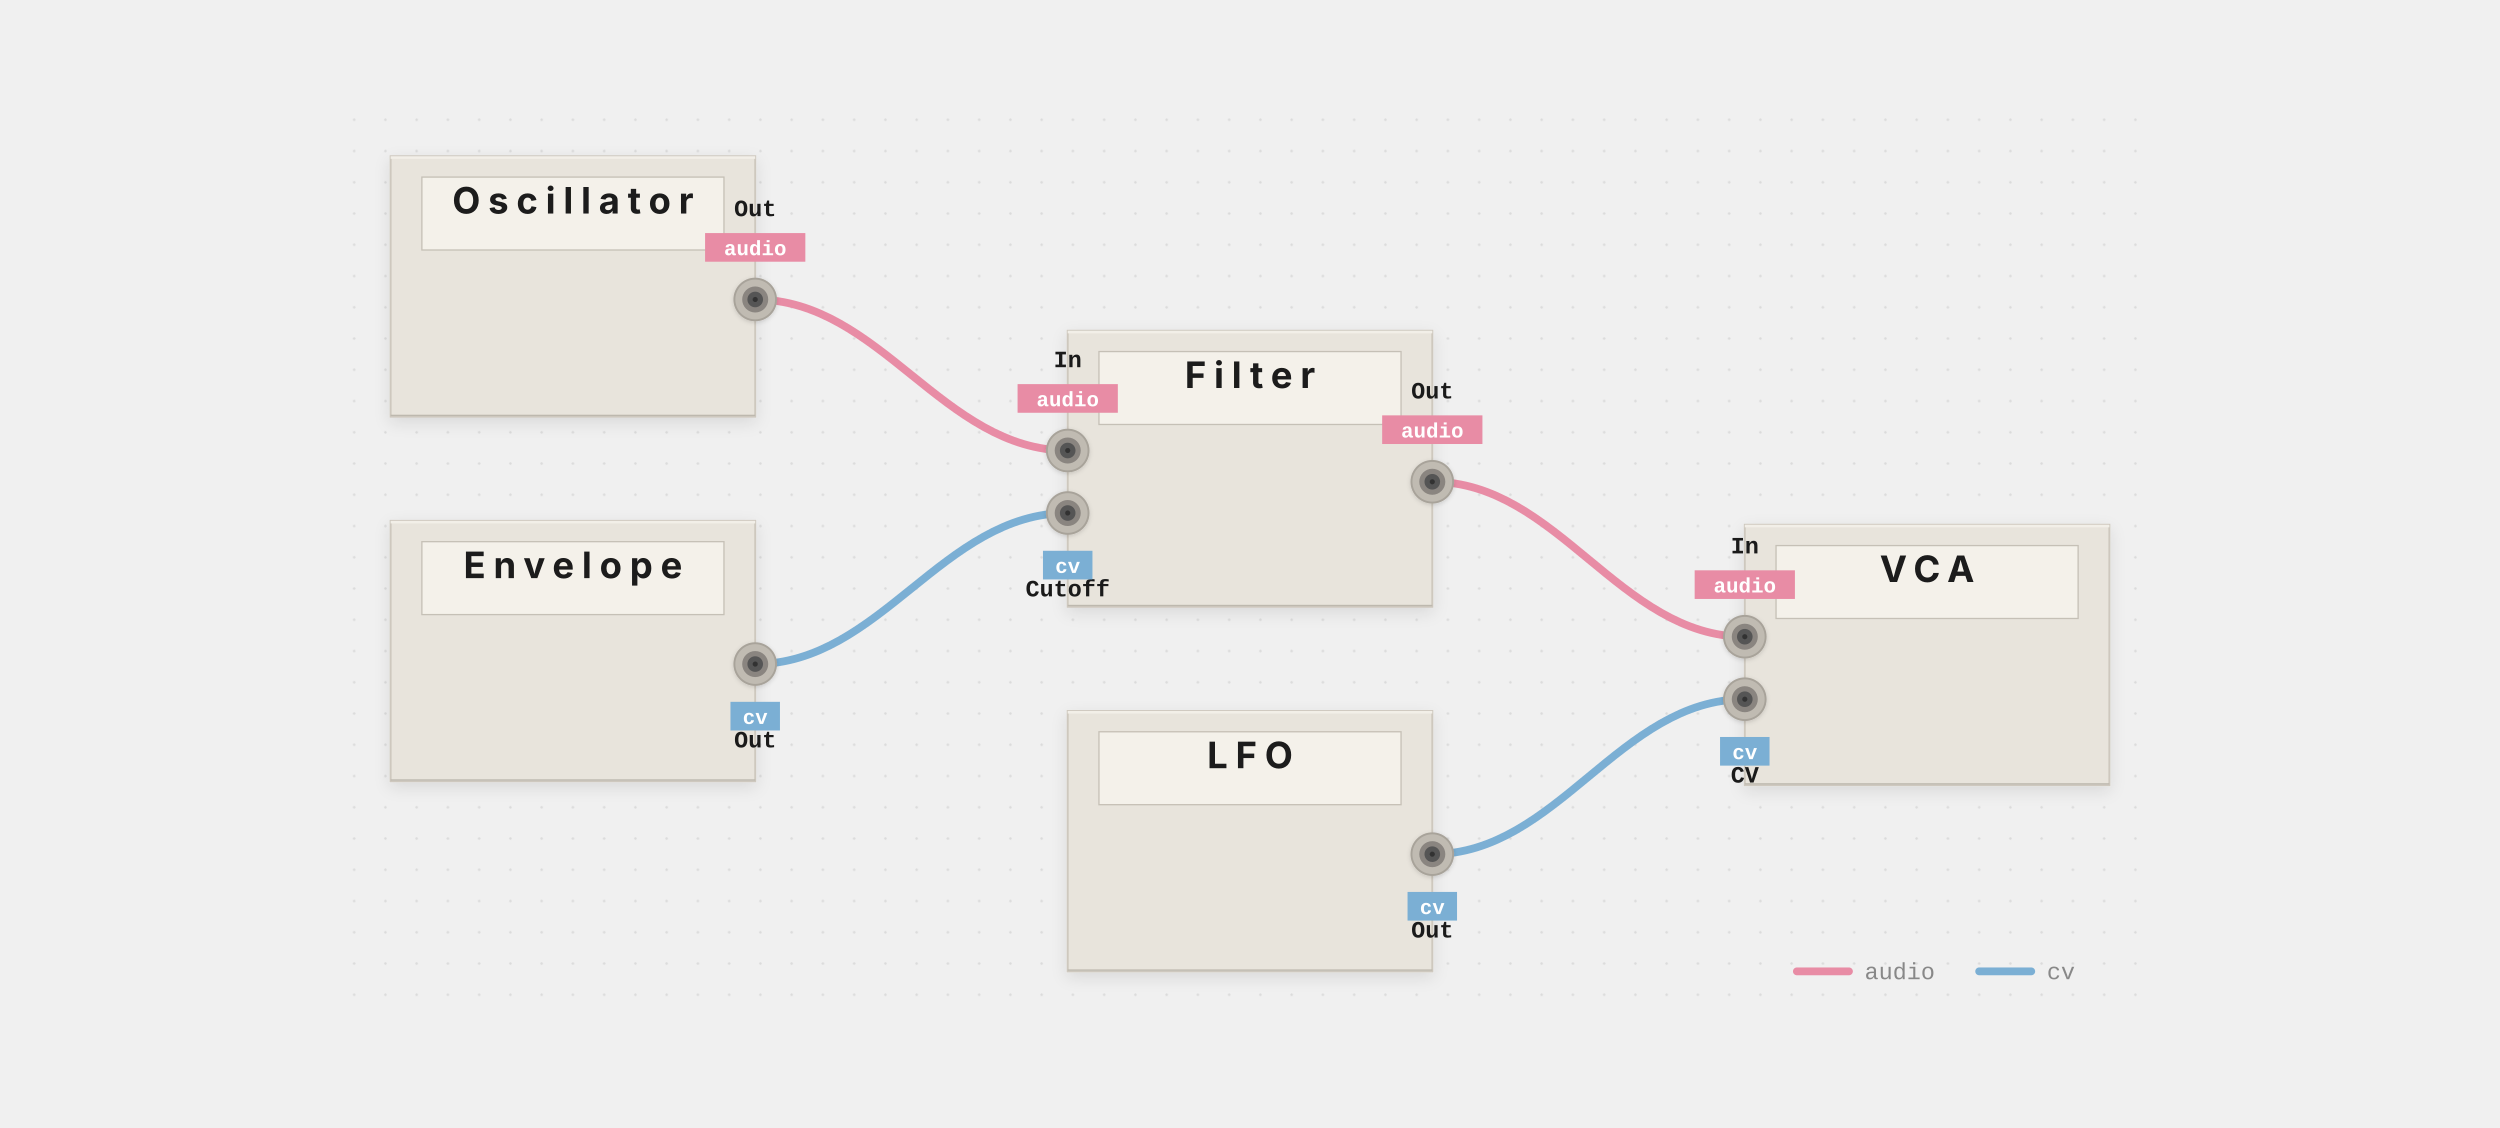
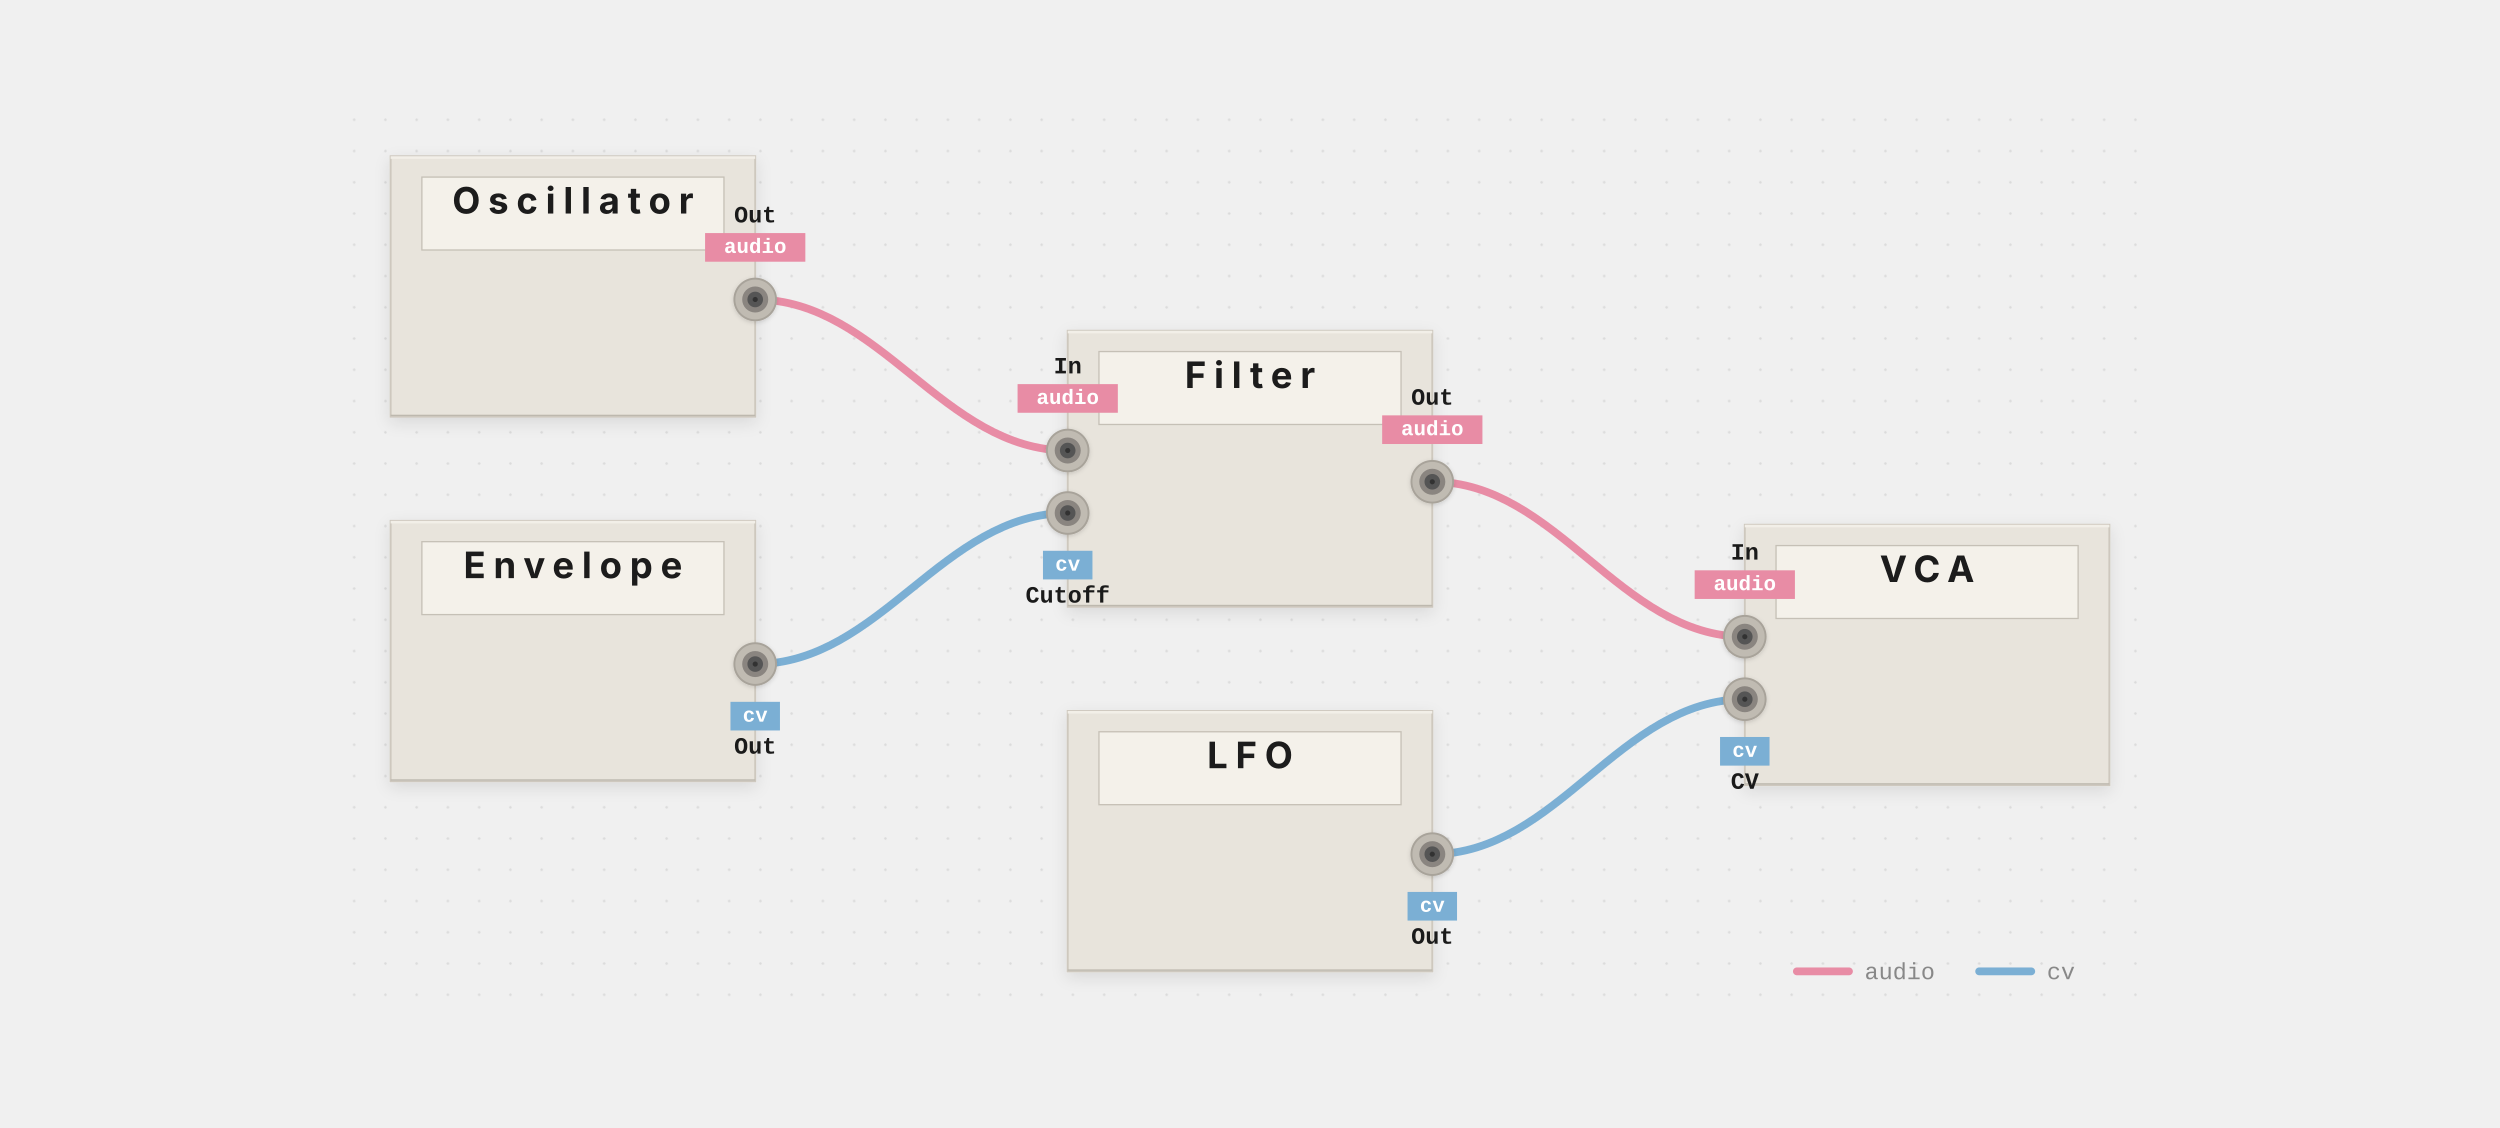
- <svg xmlns="http://www.w3.org/2000/svg" viewBox="-130 -40 960 433" width="100%" data-pf-min-width="960" role="img" aria-labelledby="pf-18a1d5-title pf-18a1d5-desc">
+ <svg xmlns="http://www.w3.org/2000/svg" viewBox="-130 -40 960 433" width="100%" data-pf-min-width="960" role="img" aria-labelledby="pf-4076d5-title pf-4076d5-desc">
  <style>@media print { .pf-panel, .pf-jack { filter: none; } }</style>
  <defs>
-     <filter id="pf-18a1d5-panel-shadow" x="-20%" y="-20%" width="140%" height="140%">
+     <filter id="pf-4076d5-panel-shadow" x="-20%" y="-20%" width="140%" height="140%">
      <feDropShadow dx="0" dy="2" stdDeviation="3" flood-opacity="0.1" />
    </filter>
-     <filter id="pf-18a1d5-jack-shadow" x="-20%" y="-20%" width="140%" height="140%">
+     <filter id="pf-4076d5-jack-shadow" x="-20%" y="-20%" width="140%" height="140%">
      <feDropShadow dx="0" dy="0.5" stdDeviation="0.8" flood-opacity="0.15" />
    </filter>
-     <pattern id="pf-18a1d5-dots" width="12" height="12" patternUnits="userSpaceOnUse">
+     <pattern id="pf-4076d5-dots" width="12" height="12" patternUnits="userSpaceOnUse">
      <circle cx="6" cy="6" r="0.5" fill="#aaaaaa" opacity="0.3" />
    </pattern>
  </defs>
  <g class="pf-layer-bg">
-     <rect width="700" height="353" fill="url(#pf-18a1d5-dots)" />
+     <rect width="700" height="353" fill="url(#pf-4076d5-dots)" />
  </g>
  <g class="pf-layer-cables">
    <path d="M 160 75 C 208 75, 232 133, 280 133" stroke="#e88ca5" stroke-width="3" fill="none" stroke-linecap="round" stroke-linejoin="round" data-connection="conn-0" data-signal="audio" />
    <path d="M 160 215 C 208 215, 232 157, 280 157" stroke="#7bafd4" stroke-width="3" fill="none" stroke-linecap="round" stroke-linejoin="round" data-connection="conn-1" data-signal="cv" />
    <path d="M 420 145 C 468 145, 492 204.5, 540 204.5" stroke="#e88ca5" stroke-width="3" fill="none" stroke-linecap="round" stroke-linejoin="round" data-connection="conn-2" data-signal="audio" />
    <path d="M 420 288 C 468 288, 492 228.5, 540 228.5" stroke="#7bafd4" stroke-width="3" fill="none" stroke-linecap="round" stroke-linejoin="round" data-connection="conn-3" data-signal="cv" />
    <circle cx="160" cy="75" r="3.5" fill="#d47a93" />
    <circle cx="280" cy="133" r="3.5" fill="#d47a93" />
    <circle cx="160" cy="215" r="3.5" fill="#6a9ec3" />
    <circle cx="280" cy="157" r="3.5" fill="#6a9ec3" />
    <circle cx="420" cy="145" r="3.5" fill="#d47a93" />
    <circle cx="540" cy="204.5" r="3.5" fill="#d47a93" />
    <circle cx="420" cy="288" r="3.5" fill="#6a9ec3" />
    <circle cx="540" cy="228.5" r="3.5" fill="#6a9ec3" />
  </g>
  <g class="pf-layer-panels">
-     <g data-module="Oscillator" filter="url(#pf-18a1d5-panel-shadow)">
+     <g data-module="Oscillator" filter="url(#pf-4076d5-panel-shadow)">
      <rect x="20" y="20" width="140" height="100" fill="#e8e4dc" stroke="#cec8be" stroke-width="0.75" rx="0" />
      <line x1="20" y1="20.5" x2="160" y2="20.5" stroke="#f2efe8" stroke-width="1" />
      <line x1="20" y1="119.5" x2="160" y2="119.5" stroke="#bdb8ae" stroke-width="0.5" />
      <rect x="32" y="28" width="116" height="28" fill="#f4f1ea" stroke="#c5c0b6" stroke-width="0.5" />
      <text x="90" y="42" text-anchor="middle" font-family="system-ui, -apple-system, BlinkMacSystemFont, 'Segoe UI', sans-serif" font-size="14" font-weight="700" fill="#1a1a1a" letter-spacing="3">Oscillator</text>
    </g>
-     <g data-module="Filter" filter="url(#pf-18a1d5-panel-shadow)">
+     <g data-module="Filter" filter="url(#pf-4076d5-panel-shadow)">
      <rect x="280" y="87" width="140" height="106" fill="#e8e4dc" stroke="#cec8be" stroke-width="0.75" rx="0" />
      <line x1="280" y1="87.5" x2="420" y2="87.5" stroke="#f2efe8" stroke-width="1" />
      <line x1="280" y1="192.5" x2="420" y2="192.5" stroke="#bdb8ae" stroke-width="0.5" />
      <rect x="292" y="95" width="116" height="28" fill="#f4f1ea" stroke="#c5c0b6" stroke-width="0.5" />
      <text x="350" y="109" text-anchor="middle" font-family="system-ui, -apple-system, BlinkMacSystemFont, 'Segoe UI', sans-serif" font-size="14" font-weight="700" fill="#1a1a1a" letter-spacing="3">Filter</text>
    </g>
-     <g data-module="Envelope" filter="url(#pf-18a1d5-panel-shadow)">
+     <g data-module="Envelope" filter="url(#pf-4076d5-panel-shadow)">
      <rect x="20" y="160" width="140" height="100" fill="#e8e4dc" stroke="#cec8be" stroke-width="0.75" rx="0" />
      <line x1="20" y1="160.5" x2="160" y2="160.5" stroke="#f2efe8" stroke-width="1" />
      <line x1="20" y1="259.5" x2="160" y2="259.5" stroke="#bdb8ae" stroke-width="0.5" />
      <rect x="32" y="168" width="116" height="28" fill="#f4f1ea" stroke="#c5c0b6" stroke-width="0.5" />
      <text x="90" y="182" text-anchor="middle" font-family="system-ui, -apple-system, BlinkMacSystemFont, 'Segoe UI', sans-serif" font-size="14" font-weight="700" fill="#1a1a1a" letter-spacing="3">Envelope</text>
    </g>
-     <g data-module="VCA" filter="url(#pf-18a1d5-panel-shadow)">
+     <g data-module="VCA" filter="url(#pf-4076d5-panel-shadow)">
      <rect x="540" y="161.5" width="140" height="100" fill="#e8e4dc" stroke="#cec8be" stroke-width="0.75" rx="0" />
      <line x1="540" y1="162" x2="680" y2="162" stroke="#f2efe8" stroke-width="1" />
      <line x1="540" y1="261" x2="680" y2="261" stroke="#bdb8ae" stroke-width="0.5" />
      <rect x="552" y="169.5" width="116" height="28" fill="#f4f1ea" stroke="#c5c0b6" stroke-width="0.5" />
      <text x="610" y="183.5" text-anchor="middle" font-family="system-ui, -apple-system, BlinkMacSystemFont, 'Segoe UI', sans-serif" font-size="14" font-weight="700" fill="#1a1a1a" letter-spacing="3">VCA</text>
    </g>
-     <g data-module="LFO" filter="url(#pf-18a1d5-panel-shadow)">
+     <g data-module="LFO" filter="url(#pf-4076d5-panel-shadow)">
      <rect x="280" y="233" width="140" height="100" fill="#e8e4dc" stroke="#cec8be" stroke-width="0.75" rx="0" />
      <line x1="280" y1="233.5" x2="420" y2="233.5" stroke="#f2efe8" stroke-width="1" />
      <line x1="280" y1="332.5" x2="420" y2="332.5" stroke="#bdb8ae" stroke-width="0.5" />
      <rect x="292" y="241" width="116" height="28" fill="#f4f1ea" stroke="#c5c0b6" stroke-width="0.5" />
      <text x="350" y="255" text-anchor="middle" font-family="system-ui, -apple-system, BlinkMacSystemFont, 'Segoe UI', sans-serif" font-size="14" font-weight="700" fill="#1a1a1a" letter-spacing="3">LFO</text>
    </g>
  </g>
  <g class="pf-layer-params" />
  <g class="pf-layer-jacks">
-     <g data-port="oscillator.out" filter="url(#pf-18a1d5-jack-shadow)">
+     <g data-port="oscillator.out" filter="url(#pf-4076d5-jack-shadow)">
      <circle cx="160" cy="75" r="8" fill="#c0bbb2" stroke="#a8a39a" stroke-width="0.75" />
      <circle cx="160" cy="75" r="5" fill="#8a8580" />
      <circle cx="160" cy="75" r="3" fill="#555555" />
      <circle cx="160" cy="75" r="1" fill="#333333" />
    </g>
-     <g data-port="filter.in" filter="url(#pf-18a1d5-jack-shadow)">
+     <g data-port="filter.in" filter="url(#pf-4076d5-jack-shadow)">
      <circle cx="280" cy="133" r="8" fill="#c0bbb2" stroke="#a8a39a" stroke-width="0.75" />
      <circle cx="280" cy="133" r="5" fill="#8a8580" />
      <circle cx="280" cy="133" r="3" fill="#555555" />
      <circle cx="280" cy="133" r="1" fill="#333333" />
    </g>
-     <g data-port="filter.cutoff" filter="url(#pf-18a1d5-jack-shadow)">
+     <g data-port="filter.cutoff" filter="url(#pf-4076d5-jack-shadow)">
      <circle cx="280" cy="157" r="8" fill="#c0bbb2" stroke="#a8a39a" stroke-width="0.75" />
      <circle cx="280" cy="157" r="5" fill="#8a8580" />
      <circle cx="280" cy="157" r="3" fill="#555555" />
      <circle cx="280" cy="157" r="1" fill="#333333" />
    </g>
-     <g data-port="filter.out" filter="url(#pf-18a1d5-jack-shadow)">
+     <g data-port="filter.out" filter="url(#pf-4076d5-jack-shadow)">
      <circle cx="420" cy="145" r="8" fill="#c0bbb2" stroke="#a8a39a" stroke-width="0.75" />
      <circle cx="420" cy="145" r="5" fill="#8a8580" />
      <circle cx="420" cy="145" r="3" fill="#555555" />
      <circle cx="420" cy="145" r="1" fill="#333333" />
    </g>
-     <g data-port="envelope.out" filter="url(#pf-18a1d5-jack-shadow)">
+     <g data-port="envelope.out" filter="url(#pf-4076d5-jack-shadow)">
      <circle cx="160" cy="215" r="8" fill="#c0bbb2" stroke="#a8a39a" stroke-width="0.75" />
      <circle cx="160" cy="215" r="5" fill="#8a8580" />
      <circle cx="160" cy="215" r="3" fill="#555555" />
      <circle cx="160" cy="215" r="1" fill="#333333" />
    </g>
-     <g data-port="vca.in" filter="url(#pf-18a1d5-jack-shadow)">
+     <g data-port="vca.in" filter="url(#pf-4076d5-jack-shadow)">
      <circle cx="540" cy="204.5" r="8" fill="#c0bbb2" stroke="#a8a39a" stroke-width="0.75" />
      <circle cx="540" cy="204.5" r="5" fill="#8a8580" />
      <circle cx="540" cy="204.5" r="3" fill="#555555" />
      <circle cx="540" cy="204.5" r="1" fill="#333333" />
    </g>
-     <g data-port="vca.cv" filter="url(#pf-18a1d5-jack-shadow)">
+     <g data-port="vca.cv" filter="url(#pf-4076d5-jack-shadow)">
      <circle cx="540" cy="228.5" r="8" fill="#c0bbb2" stroke="#a8a39a" stroke-width="0.75" />
      <circle cx="540" cy="228.5" r="5" fill="#8a8580" />
      <circle cx="540" cy="228.5" r="3" fill="#555555" />
      <circle cx="540" cy="228.5" r="1" fill="#333333" />
    </g>
-     <g data-port="lfo.out" filter="url(#pf-18a1d5-jack-shadow)">
+     <g data-port="lfo.out" filter="url(#pf-4076d5-jack-shadow)">
      <circle cx="420" cy="288" r="8" fill="#c0bbb2" stroke="#a8a39a" stroke-width="0.75" />
      <circle cx="420" cy="288" r="5" fill="#8a8580" />
      <circle cx="420" cy="288" r="3" fill="#555555" />
      <circle cx="420" cy="288" r="1" fill="#333333" />
    </g>
  </g>
  <g class="pf-layer-labels">
-     <text x="160" y="43" font-family="'SF Mono', 'Fira Code', Consolas, 'Courier New', monospace" font-size="9" fill="#1a1a1a" font-weight="600" text-anchor="middle">Out</text>
+     <text x="160" y="43" font-family="'SF Mono', 'Fira Code', Consolas, 'Courier New', monospace" font-size="9" fill="#1a1a1a" font-weight="600" text-anchor="middle" dominant-baseline="central">Out</text>
    <rect class="pf-port-pill" x="140.75" y="49.5" width="38.5" height="11" rx="0" fill="#e88ca5" data-signal="audio" />
-     <text class="pf-port-pill-text" x="160" y="58" text-anchor="middle" font-family="'SF Mono', 'Fira Code', Consolas, 'Courier New', monospace" font-size="8" fill="#ffffff" font-weight="600">audio</text>
-     <text x="280" y="101" font-family="'SF Mono', 'Fira Code', Consolas, 'Courier New', monospace" font-size="9" fill="#1a1a1a" font-weight="600" text-anchor="middle">In</text>
+     <text class="pf-port-pill-text" x="160" y="55" text-anchor="middle" dominant-baseline="central" font-family="'SF Mono', 'Fira Code', Consolas, 'Courier New', monospace" font-size="8" fill="#ffffff" font-weight="600">audio</text>
+     <text x="280" y="101" font-family="'SF Mono', 'Fira Code', Consolas, 'Courier New', monospace" font-size="9" fill="#1a1a1a" font-weight="600" text-anchor="middle" dominant-baseline="central">In</text>
    <rect class="pf-port-pill" x="260.75" y="107.5" width="38.5" height="11" rx="0" fill="#e88ca5" data-signal="audio" />
-     <text class="pf-port-pill-text" x="280" y="116" text-anchor="middle" font-family="'SF Mono', 'Fira Code', Consolas, 'Courier New', monospace" font-size="8" fill="#ffffff" font-weight="600">audio</text>
-     <text x="280" y="189" font-family="'SF Mono', 'Fira Code', Consolas, 'Courier New', monospace" font-size="9" fill="#1a1a1a" font-weight="600" text-anchor="middle">Cutoff</text>
+     <text class="pf-port-pill-text" x="280" y="113" text-anchor="middle" dominant-baseline="central" font-family="'SF Mono', 'Fira Code', Consolas, 'Courier New', monospace" font-size="8" fill="#ffffff" font-weight="600">audio</text>
+     <text x="280" y="189" font-family="'SF Mono', 'Fira Code', Consolas, 'Courier New', monospace" font-size="9" fill="#1a1a1a" font-weight="600" text-anchor="middle" dominant-baseline="central">Cutoff</text>
    <rect class="pf-port-pill" x="270.5" y="171.5" width="19" height="11" rx="0" fill="#7bafd4" data-signal="cv" />
-     <text class="pf-port-pill-text" x="280" y="180" text-anchor="middle" font-family="'SF Mono', 'Fira Code', Consolas, 'Courier New', monospace" font-size="8" fill="#ffffff" font-weight="600">cv</text>
-     <text x="420" y="113" font-family="'SF Mono', 'Fira Code', Consolas, 'Courier New', monospace" font-size="9" fill="#1a1a1a" font-weight="600" text-anchor="middle">Out</text>
+     <text class="pf-port-pill-text" x="280" y="177" text-anchor="middle" dominant-baseline="central" font-family="'SF Mono', 'Fira Code', Consolas, 'Courier New', monospace" font-size="8" fill="#ffffff" font-weight="600">cv</text>
+     <text x="420" y="113" font-family="'SF Mono', 'Fira Code', Consolas, 'Courier New', monospace" font-size="9" fill="#1a1a1a" font-weight="600" text-anchor="middle" dominant-baseline="central">Out</text>
    <rect class="pf-port-pill" x="400.75" y="119.5" width="38.5" height="11" rx="0" fill="#e88ca5" data-signal="audio" />
-     <text class="pf-port-pill-text" x="420" y="128" text-anchor="middle" font-family="'SF Mono', 'Fira Code', Consolas, 'Courier New', monospace" font-size="8" fill="#ffffff" font-weight="600">audio</text>
-     <text x="160" y="247" font-family="'SF Mono', 'Fira Code', Consolas, 'Courier New', monospace" font-size="9" fill="#1a1a1a" font-weight="600" text-anchor="middle">Out</text>
+     <text class="pf-port-pill-text" x="420" y="125" text-anchor="middle" dominant-baseline="central" font-family="'SF Mono', 'Fira Code', Consolas, 'Courier New', monospace" font-size="8" fill="#ffffff" font-weight="600">audio</text>
+     <text x="160" y="247" font-family="'SF Mono', 'Fira Code', Consolas, 'Courier New', monospace" font-size="9" fill="#1a1a1a" font-weight="600" text-anchor="middle" dominant-baseline="central">Out</text>
    <rect class="pf-port-pill" x="150.5" y="229.5" width="19" height="11" rx="0" fill="#7bafd4" data-signal="cv" />
-     <text class="pf-port-pill-text" x="160" y="238" text-anchor="middle" font-family="'SF Mono', 'Fira Code', Consolas, 'Courier New', monospace" font-size="8" fill="#ffffff" font-weight="600">cv</text>
-     <text x="540" y="172.5" font-family="'SF Mono', 'Fira Code', Consolas, 'Courier New', monospace" font-size="9" fill="#1a1a1a" font-weight="600" text-anchor="middle">In</text>
+     <text class="pf-port-pill-text" x="160" y="235" text-anchor="middle" dominant-baseline="central" font-family="'SF Mono', 'Fira Code', Consolas, 'Courier New', monospace" font-size="8" fill="#ffffff" font-weight="600">cv</text>
+     <text x="540" y="172.5" font-family="'SF Mono', 'Fira Code', Consolas, 'Courier New', monospace" font-size="9" fill="#1a1a1a" font-weight="600" text-anchor="middle" dominant-baseline="central">In</text>
    <rect class="pf-port-pill" x="520.75" y="179" width="38.5" height="11" rx="0" fill="#e88ca5" data-signal="audio" />
-     <text class="pf-port-pill-text" x="540" y="187.5" text-anchor="middle" font-family="'SF Mono', 'Fira Code', Consolas, 'Courier New', monospace" font-size="8" fill="#ffffff" font-weight="600">audio</text>
-     <text x="540" y="260.5" font-family="'SF Mono', 'Fira Code', Consolas, 'Courier New', monospace" font-size="9" fill="#1a1a1a" font-weight="600" text-anchor="middle">CV</text>
+     <text class="pf-port-pill-text" x="540" y="184.5" text-anchor="middle" dominant-baseline="central" font-family="'SF Mono', 'Fira Code', Consolas, 'Courier New', monospace" font-size="8" fill="#ffffff" font-weight="600">audio</text>
+     <text x="540" y="260.5" font-family="'SF Mono', 'Fira Code', Consolas, 'Courier New', monospace" font-size="9" fill="#1a1a1a" font-weight="600" text-anchor="middle" dominant-baseline="central">CV</text>
    <rect class="pf-port-pill" x="530.5" y="243" width="19" height="11" rx="0" fill="#7bafd4" data-signal="cv" />
-     <text class="pf-port-pill-text" x="540" y="251.5" text-anchor="middle" font-family="'SF Mono', 'Fira Code', Consolas, 'Courier New', monospace" font-size="8" fill="#ffffff" font-weight="600">cv</text>
-     <text x="420" y="320" font-family="'SF Mono', 'Fira Code', Consolas, 'Courier New', monospace" font-size="9" fill="#1a1a1a" font-weight="600" text-anchor="middle">Out</text>
+     <text class="pf-port-pill-text" x="540" y="248.5" text-anchor="middle" dominant-baseline="central" font-family="'SF Mono', 'Fira Code', Consolas, 'Courier New', monospace" font-size="8" fill="#ffffff" font-weight="600">cv</text>
+     <text x="420" y="320" font-family="'SF Mono', 'Fira Code', Consolas, 'Courier New', monospace" font-size="9" fill="#1a1a1a" font-weight="600" text-anchor="middle" dominant-baseline="central">Out</text>
    <rect class="pf-port-pill" x="410.5" y="302.5" width="19" height="11" rx="0" fill="#7bafd4" data-signal="cv" />
-     <text class="pf-port-pill-text" x="420" y="311" text-anchor="middle" font-family="'SF Mono', 'Fira Code', Consolas, 'Courier New', monospace" font-size="8" fill="#ffffff" font-weight="600">cv</text>
+     <text class="pf-port-pill-text" x="420" y="308" text-anchor="middle" dominant-baseline="central" font-family="'SF Mono', 'Fira Code', Consolas, 'Courier New', monospace" font-size="8" fill="#ffffff" font-weight="600">cv</text>
  </g>
  <g class="pf-layer-annotations" />
  <g class="pf-layer-legend">
    <g transform="translate(560, 333)">
      <line x1="0" y1="0" x2="20" y2="0" stroke="#e88ca5" stroke-width="3" stroke-linecap="round" />
      <text x="26" y="3" font-family="'SF Mono', 'Fira Code', Consolas, 'Courier New', monospace" font-size="9" fill="#888888">audio</text>
    </g>
    <g transform="translate(630, 333)">
      <line x1="0" y1="0" x2="20" y2="0" stroke="#7bafd4" stroke-width="3" stroke-linecap="round" />
      <text x="26" y="3" font-family="'SF Mono', 'Fira Code', Consolas, 'Courier New', monospace" font-size="9" fill="#888888">cv</text>
    </g>
  </g>
</svg>
